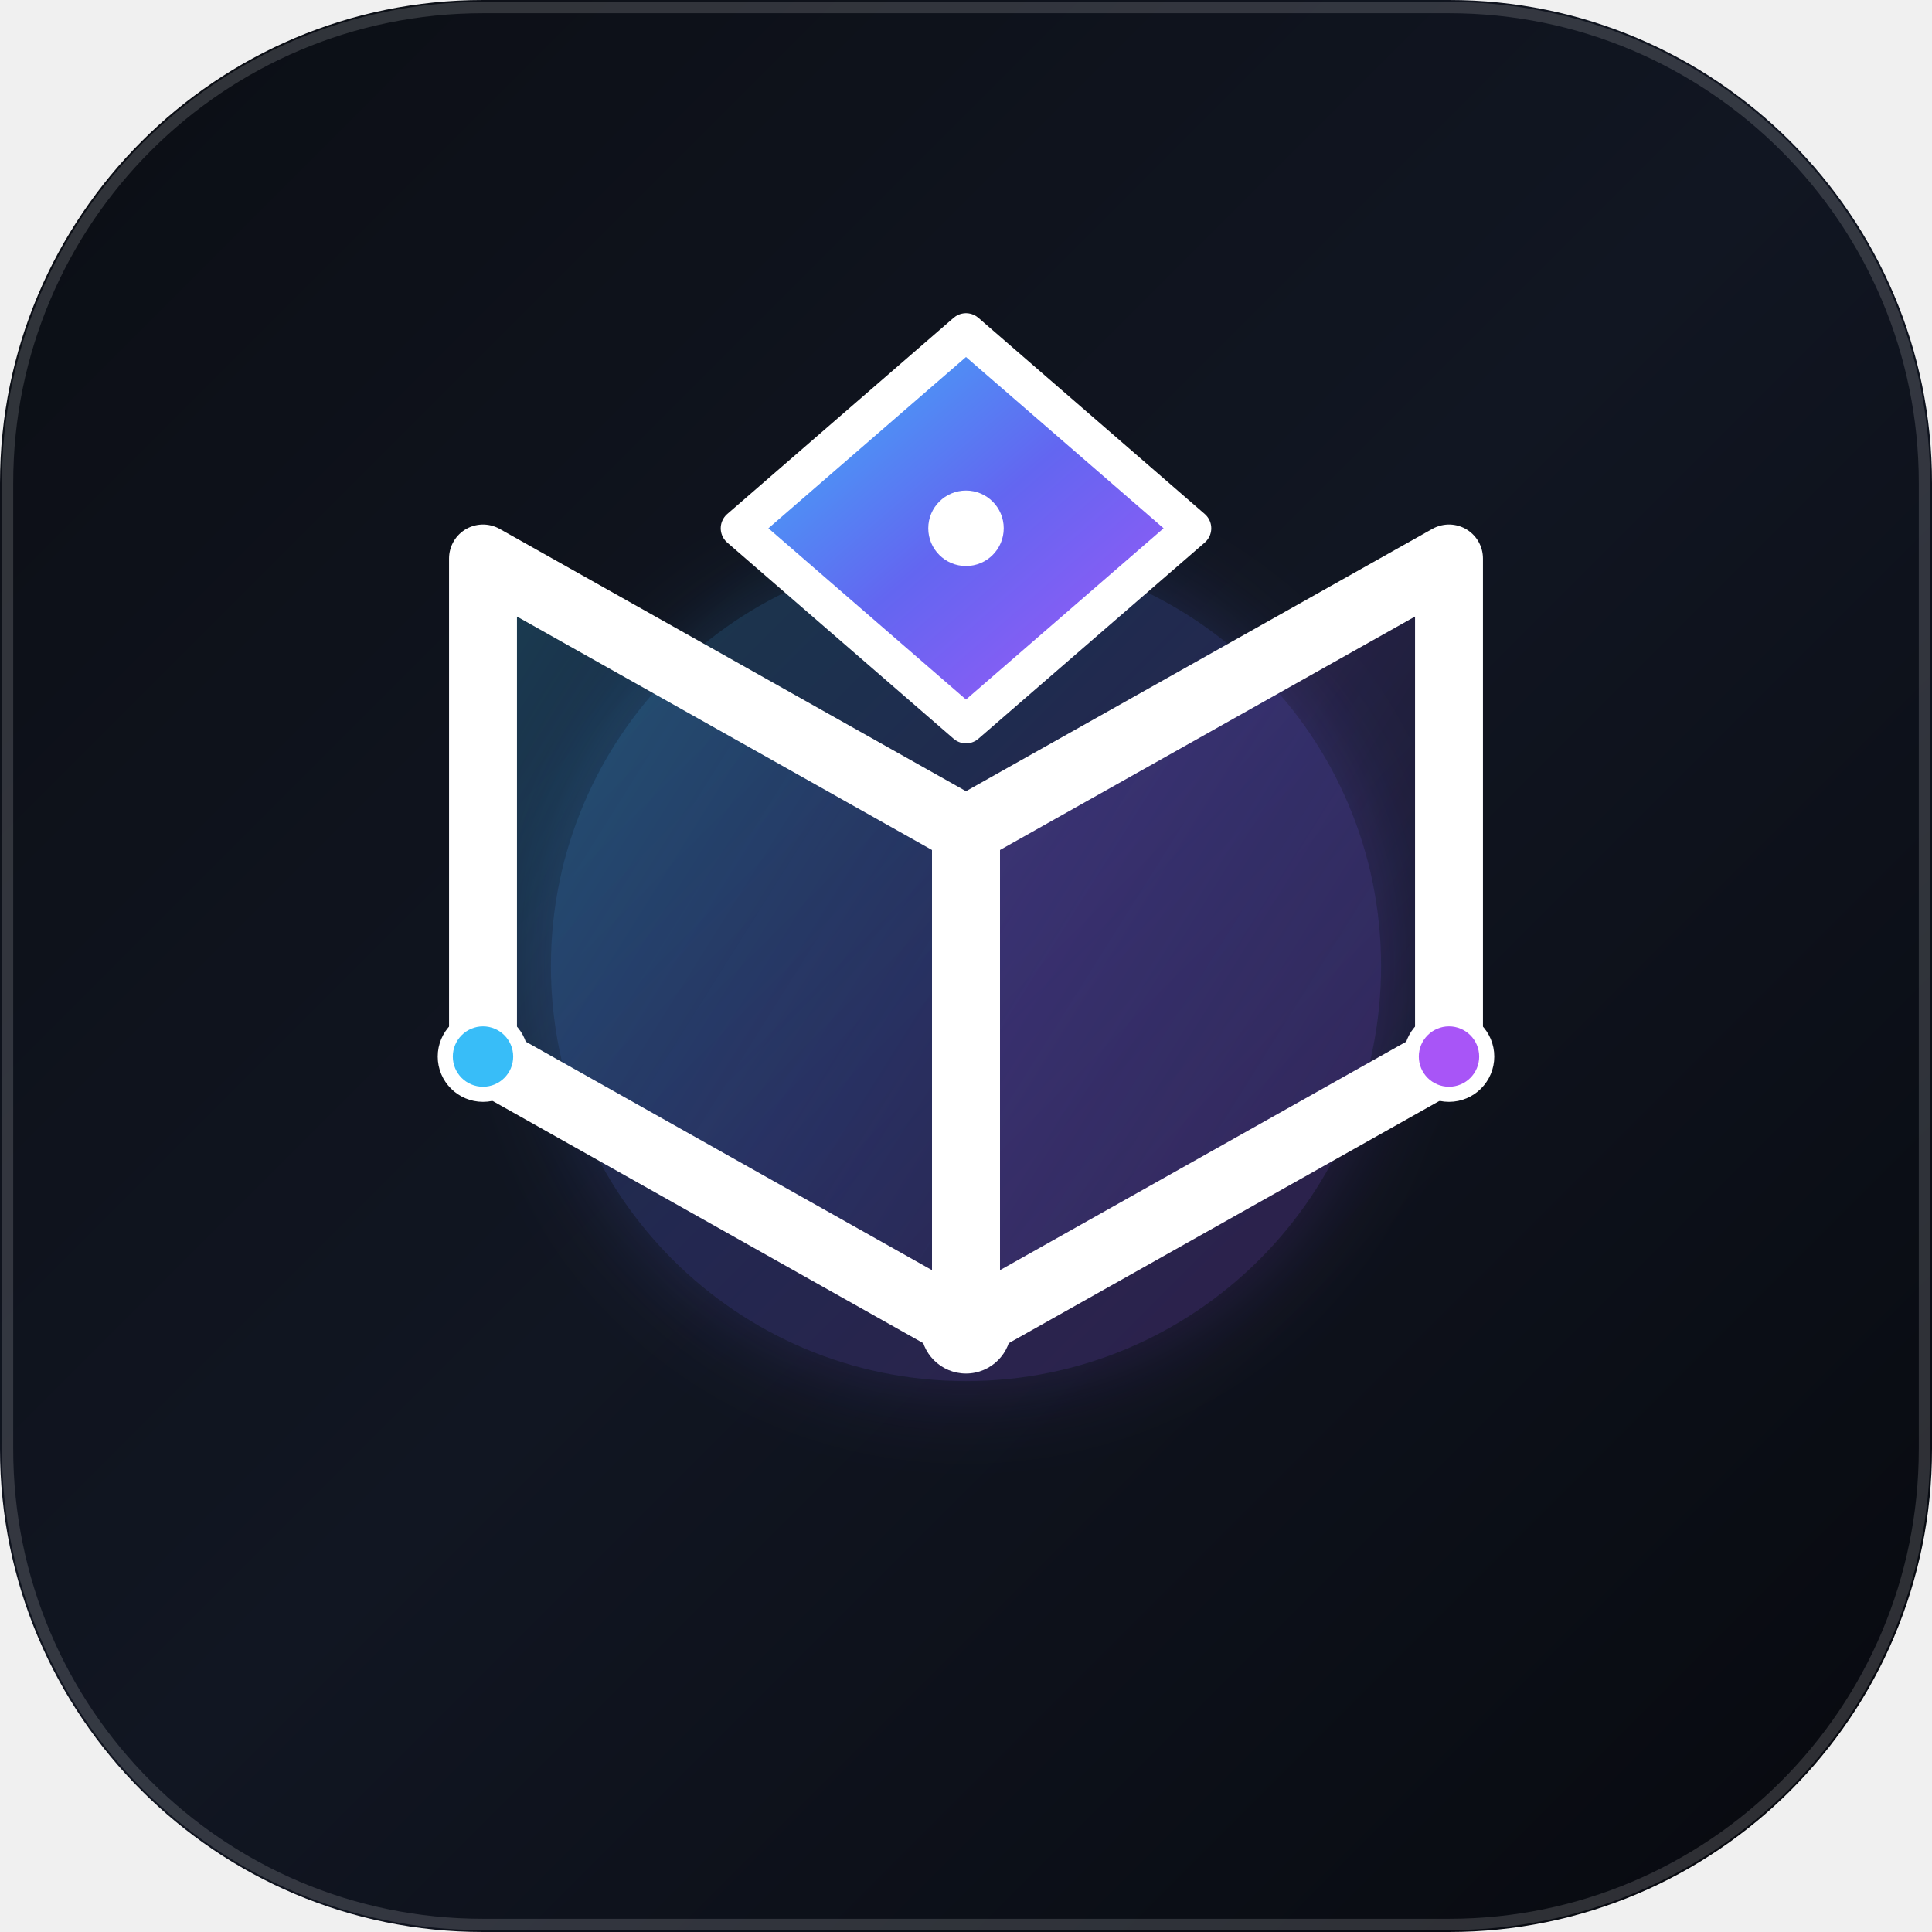
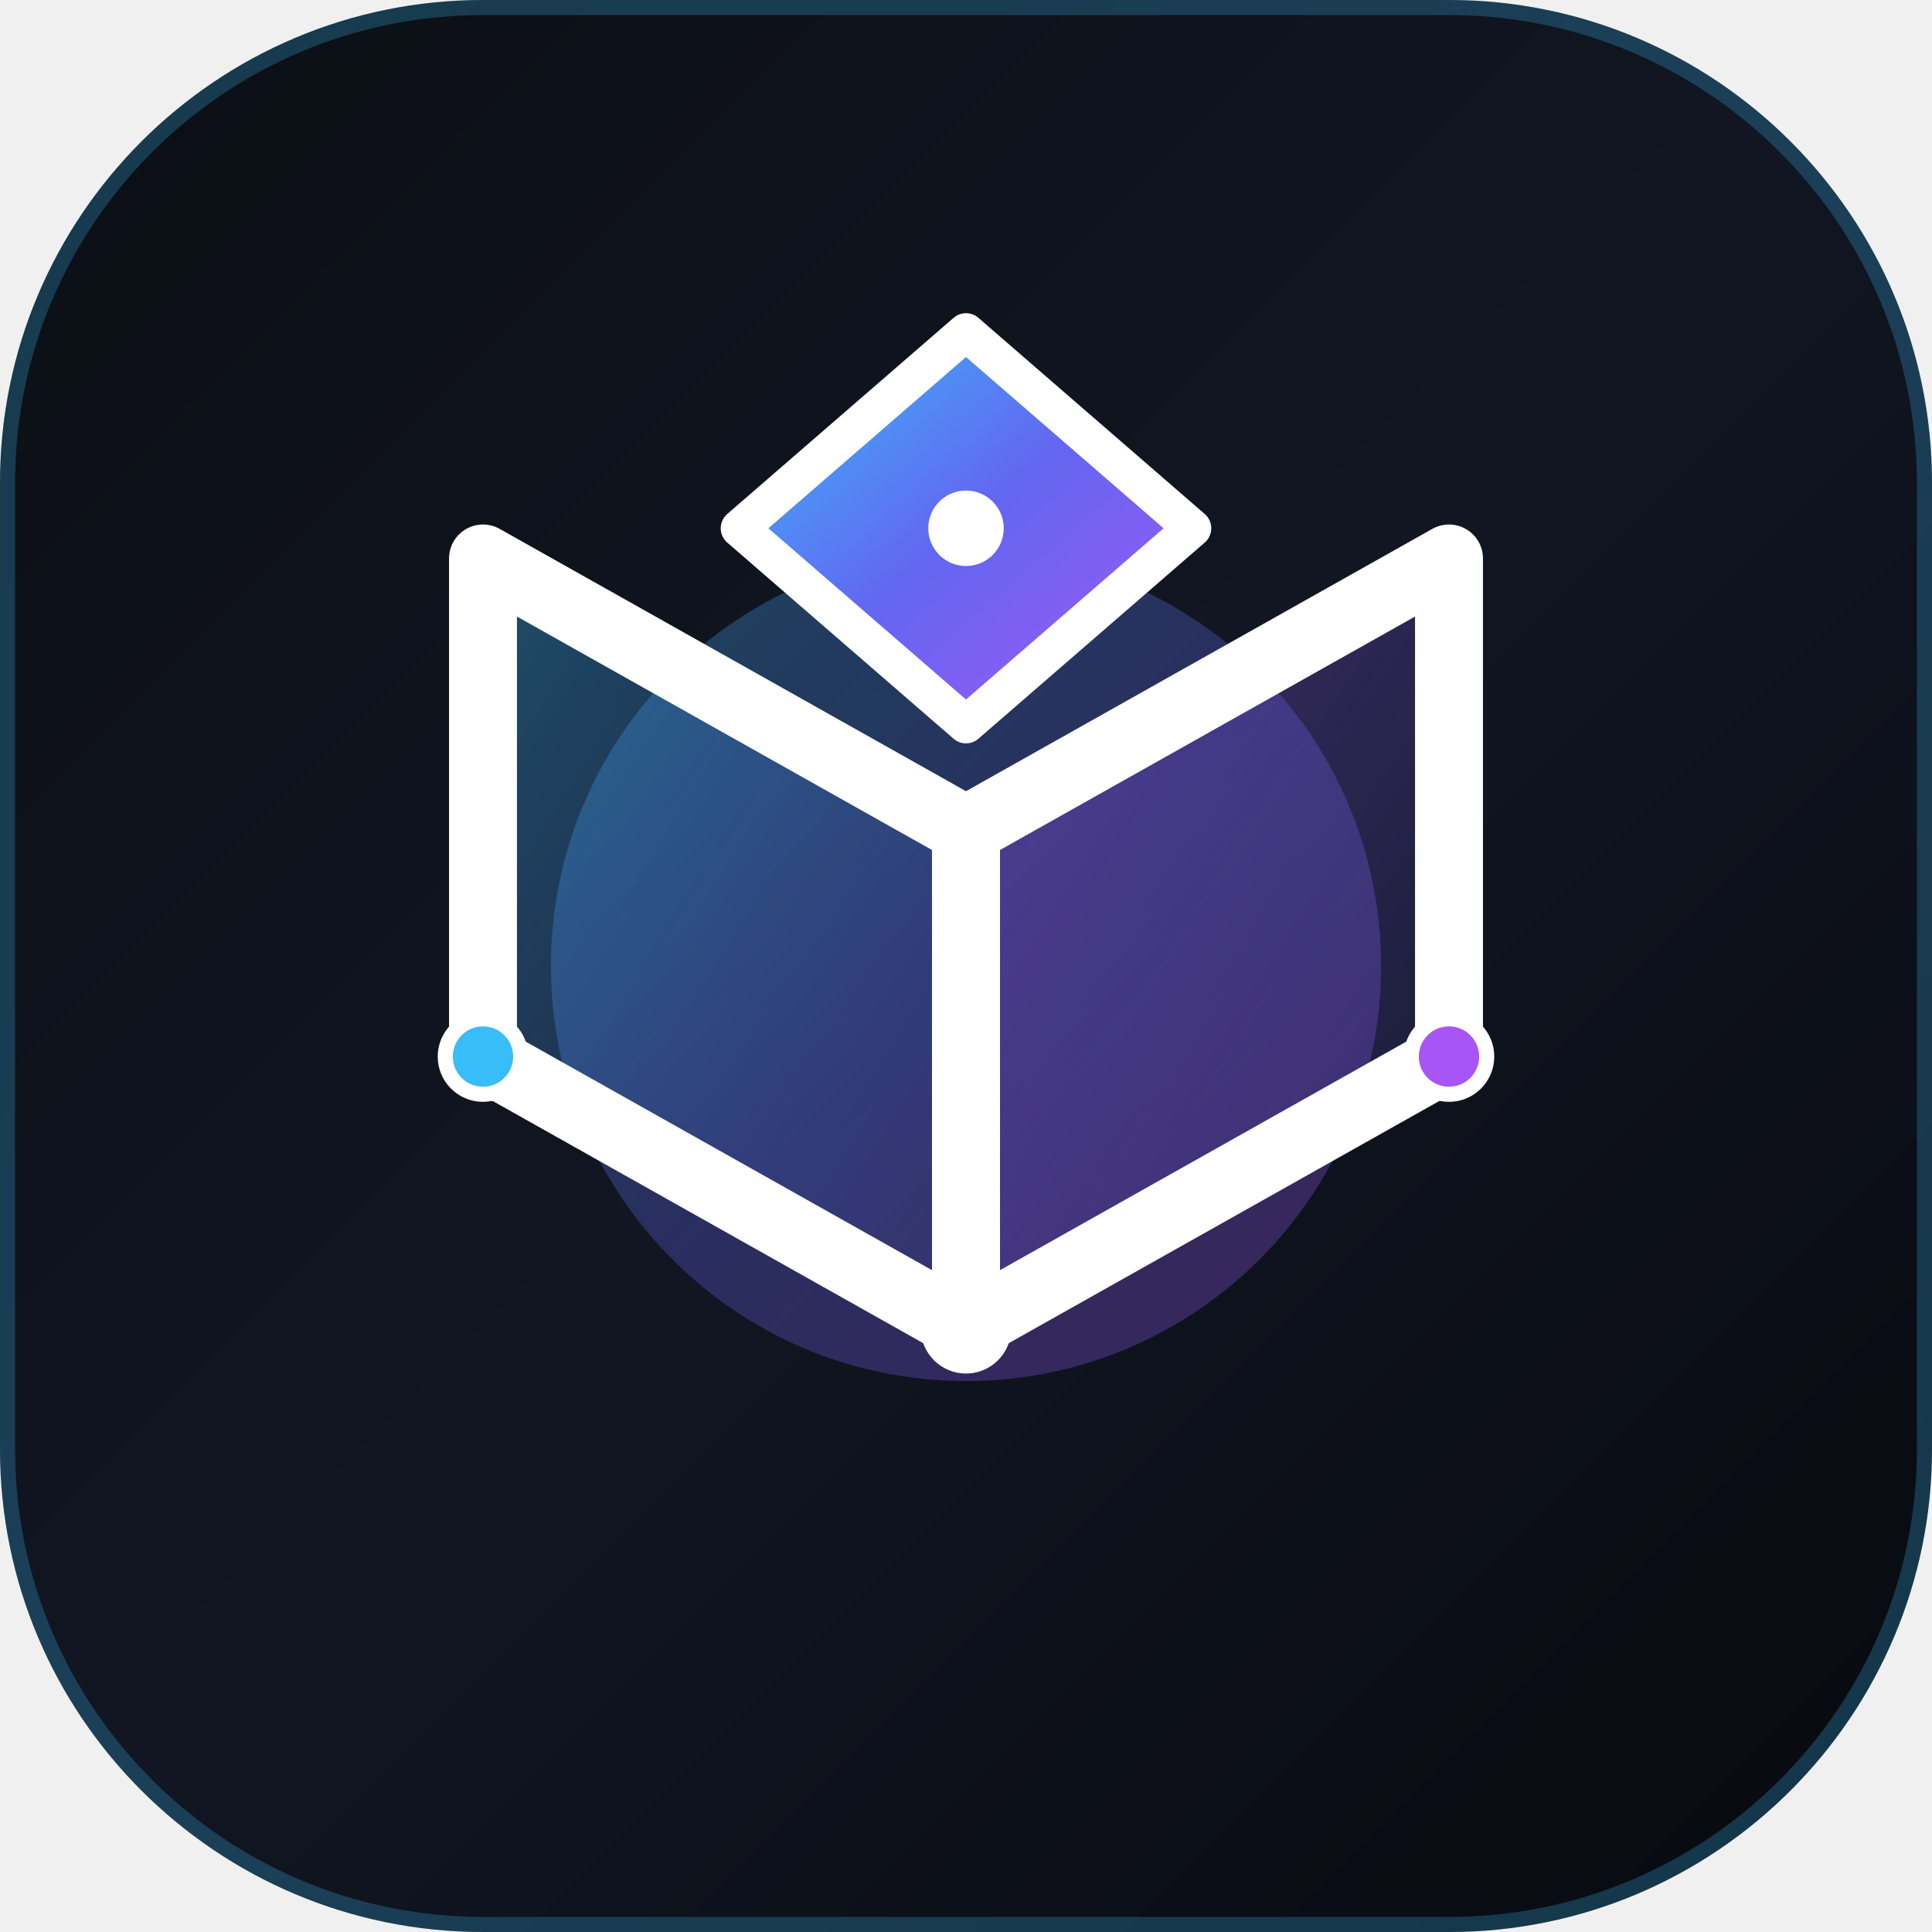
<svg xmlns="http://www.w3.org/2000/svg" viewBox="0 0 512 512" width="512" height="512">
  <defs>
    <linearGradient id="bgGradProd" x1="0%" y1="0%" x2="100%" y2="100%">
      <stop offset="0%" stop-color="#0B0E14" />
      <stop offset="50%" stop-color="#111622" />
      <stop offset="100%" stop-color="#07090E" />
    </linearGradient>
    <linearGradient id="cyanVioletGrad" x1="0%" y1="0%" x2="100%" y2="100%">
      <stop offset="0%" stop-color="#38BDF8" />
      <stop offset="50%" stop-color="#6366F1" />
      <stop offset="100%" stop-color="#A855F7" />
    </linearGradient>
    <linearGradient id="glassWingLeft" x1="0%" y1="0%" x2="100%" y2="100%">
-       <stop offset="0%" stop-color="rgba(56, 189, 248, 0.25)" />
-       <stop offset="100%" stop-color="rgba(99, 102, 241, 0.05)" />
+       <stop offset="0%" stop-color="rgba(56, 189, 248, 0.35)" />
+       <stop offset="100%" stop-color="rgba(99, 102, 241, 0.10)" />
    </linearGradient>
    <linearGradient id="glassWingRight" x1="0%" y1="0%" x2="100%" y2="100%">
-       <stop offset="0%" stop-color="rgba(168, 85, 247, 0.25)" />
-       <stop offset="100%" stop-color="rgba(99, 102, 241, 0.05)" />
+       <stop offset="0%" stop-color="rgba(168, 85, 247, 0.35)" />
+       <stop offset="100%" stop-color="rgba(99, 102, 241, 0.10)" />
    </linearGradient>
-     <filter id="coreGlow" x="-30%" y="-30%" width="160%" height="160%">
-       <feGaussianBlur stdDeviation="12" result="blur" />
-       <feComposite in="SourceGraphic" in2="blur" operator="over" />
-     </filter>
  </defs>
  <rect width="512" height="512" rx="128" fill="url(#bgGradProd)" />
-   <rect width="508" height="508" x="2" y="2" rx="126" fill="none" stroke="rgba(255, 255, 255, 0.15)" stroke-width="3" />
-   <g transform="translate(0, 0)">
-     <circle cx="256" cy="256" r="110" fill="url(#cyanVioletGrad)" opacity="0.22" filter="url(#coreGlow)" />
+   <rect width="508" height="508" x="2" y="2" rx="126" fill="none" stroke="rgba(56, 189, 248, 0.25)" stroke-width="4" />
+   <g>
+     <circle cx="256" cy="256" r="110" fill="url(#cyanVioletGrad)" opacity="0.30" />
    <path d="M 128,280 L 256,352 L 256,220 L 128,148 Z" fill="url(#glassWingLeft)" />
    <path d="M 384,280 L 256,352 L 256,220 L 384,148 Z" fill="url(#glassWingRight)" />
    <path d="M 128,148 L 256,220 L 256,352 L 128,280 Z" fill="none" stroke="#FFFFFF" stroke-width="18" stroke-linecap="round" stroke-linejoin="round" />
    <path d="M 384,148 L 256,220 L 256,352 L 384,280 Z" fill="none" stroke="#FFFFFF" stroke-width="18" stroke-linecap="round" stroke-linejoin="round" />
    <polygon points="256,88 316,140 256,192 196,140" fill="url(#cyanVioletGrad)" stroke="#FFFFFF" stroke-width="10" stroke-linejoin="round" />
    <circle cx="256" cy="140" r="10" fill="#FFFFFF" />
    <circle cx="128" cy="280" r="10" fill="#38BDF8" stroke="#FFFFFF" stroke-width="4" />
    <circle cx="384" cy="280" r="10" fill="#A855F7" stroke="#FFFFFF" stroke-width="4" />
    <circle cx="256" cy="352" r="12" fill="#FFFFFF" />
  </g>
</svg>
